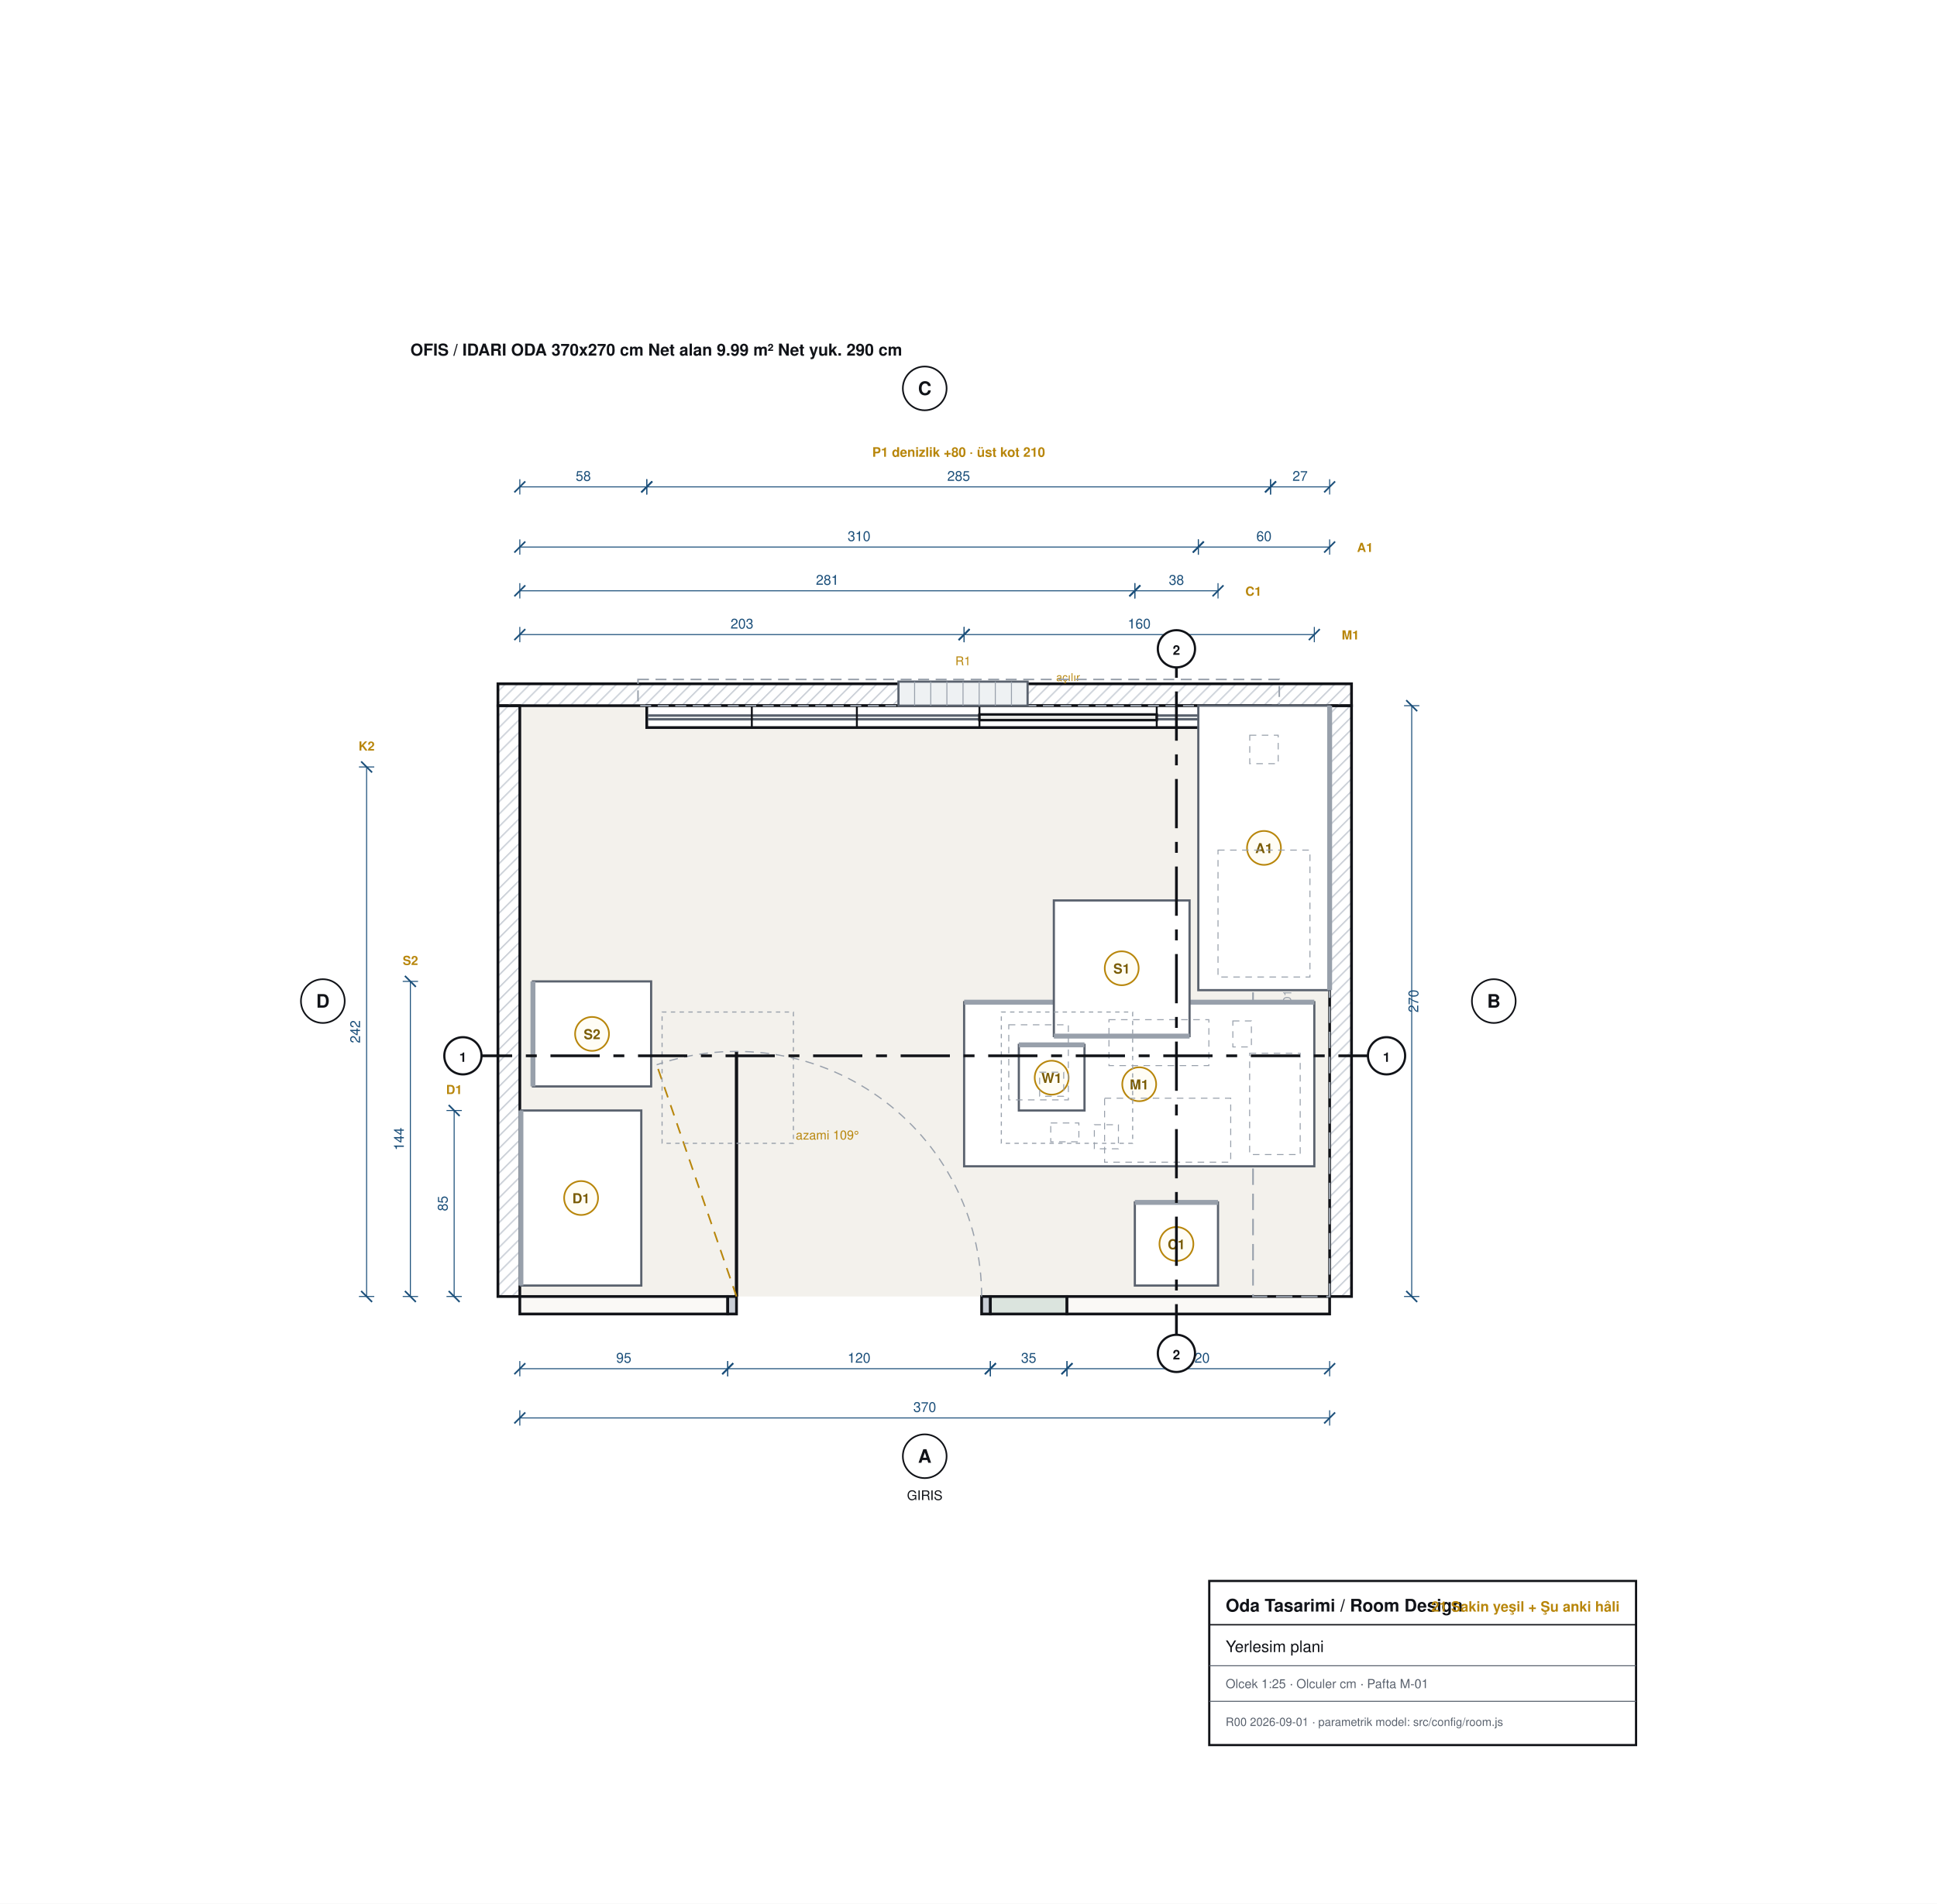
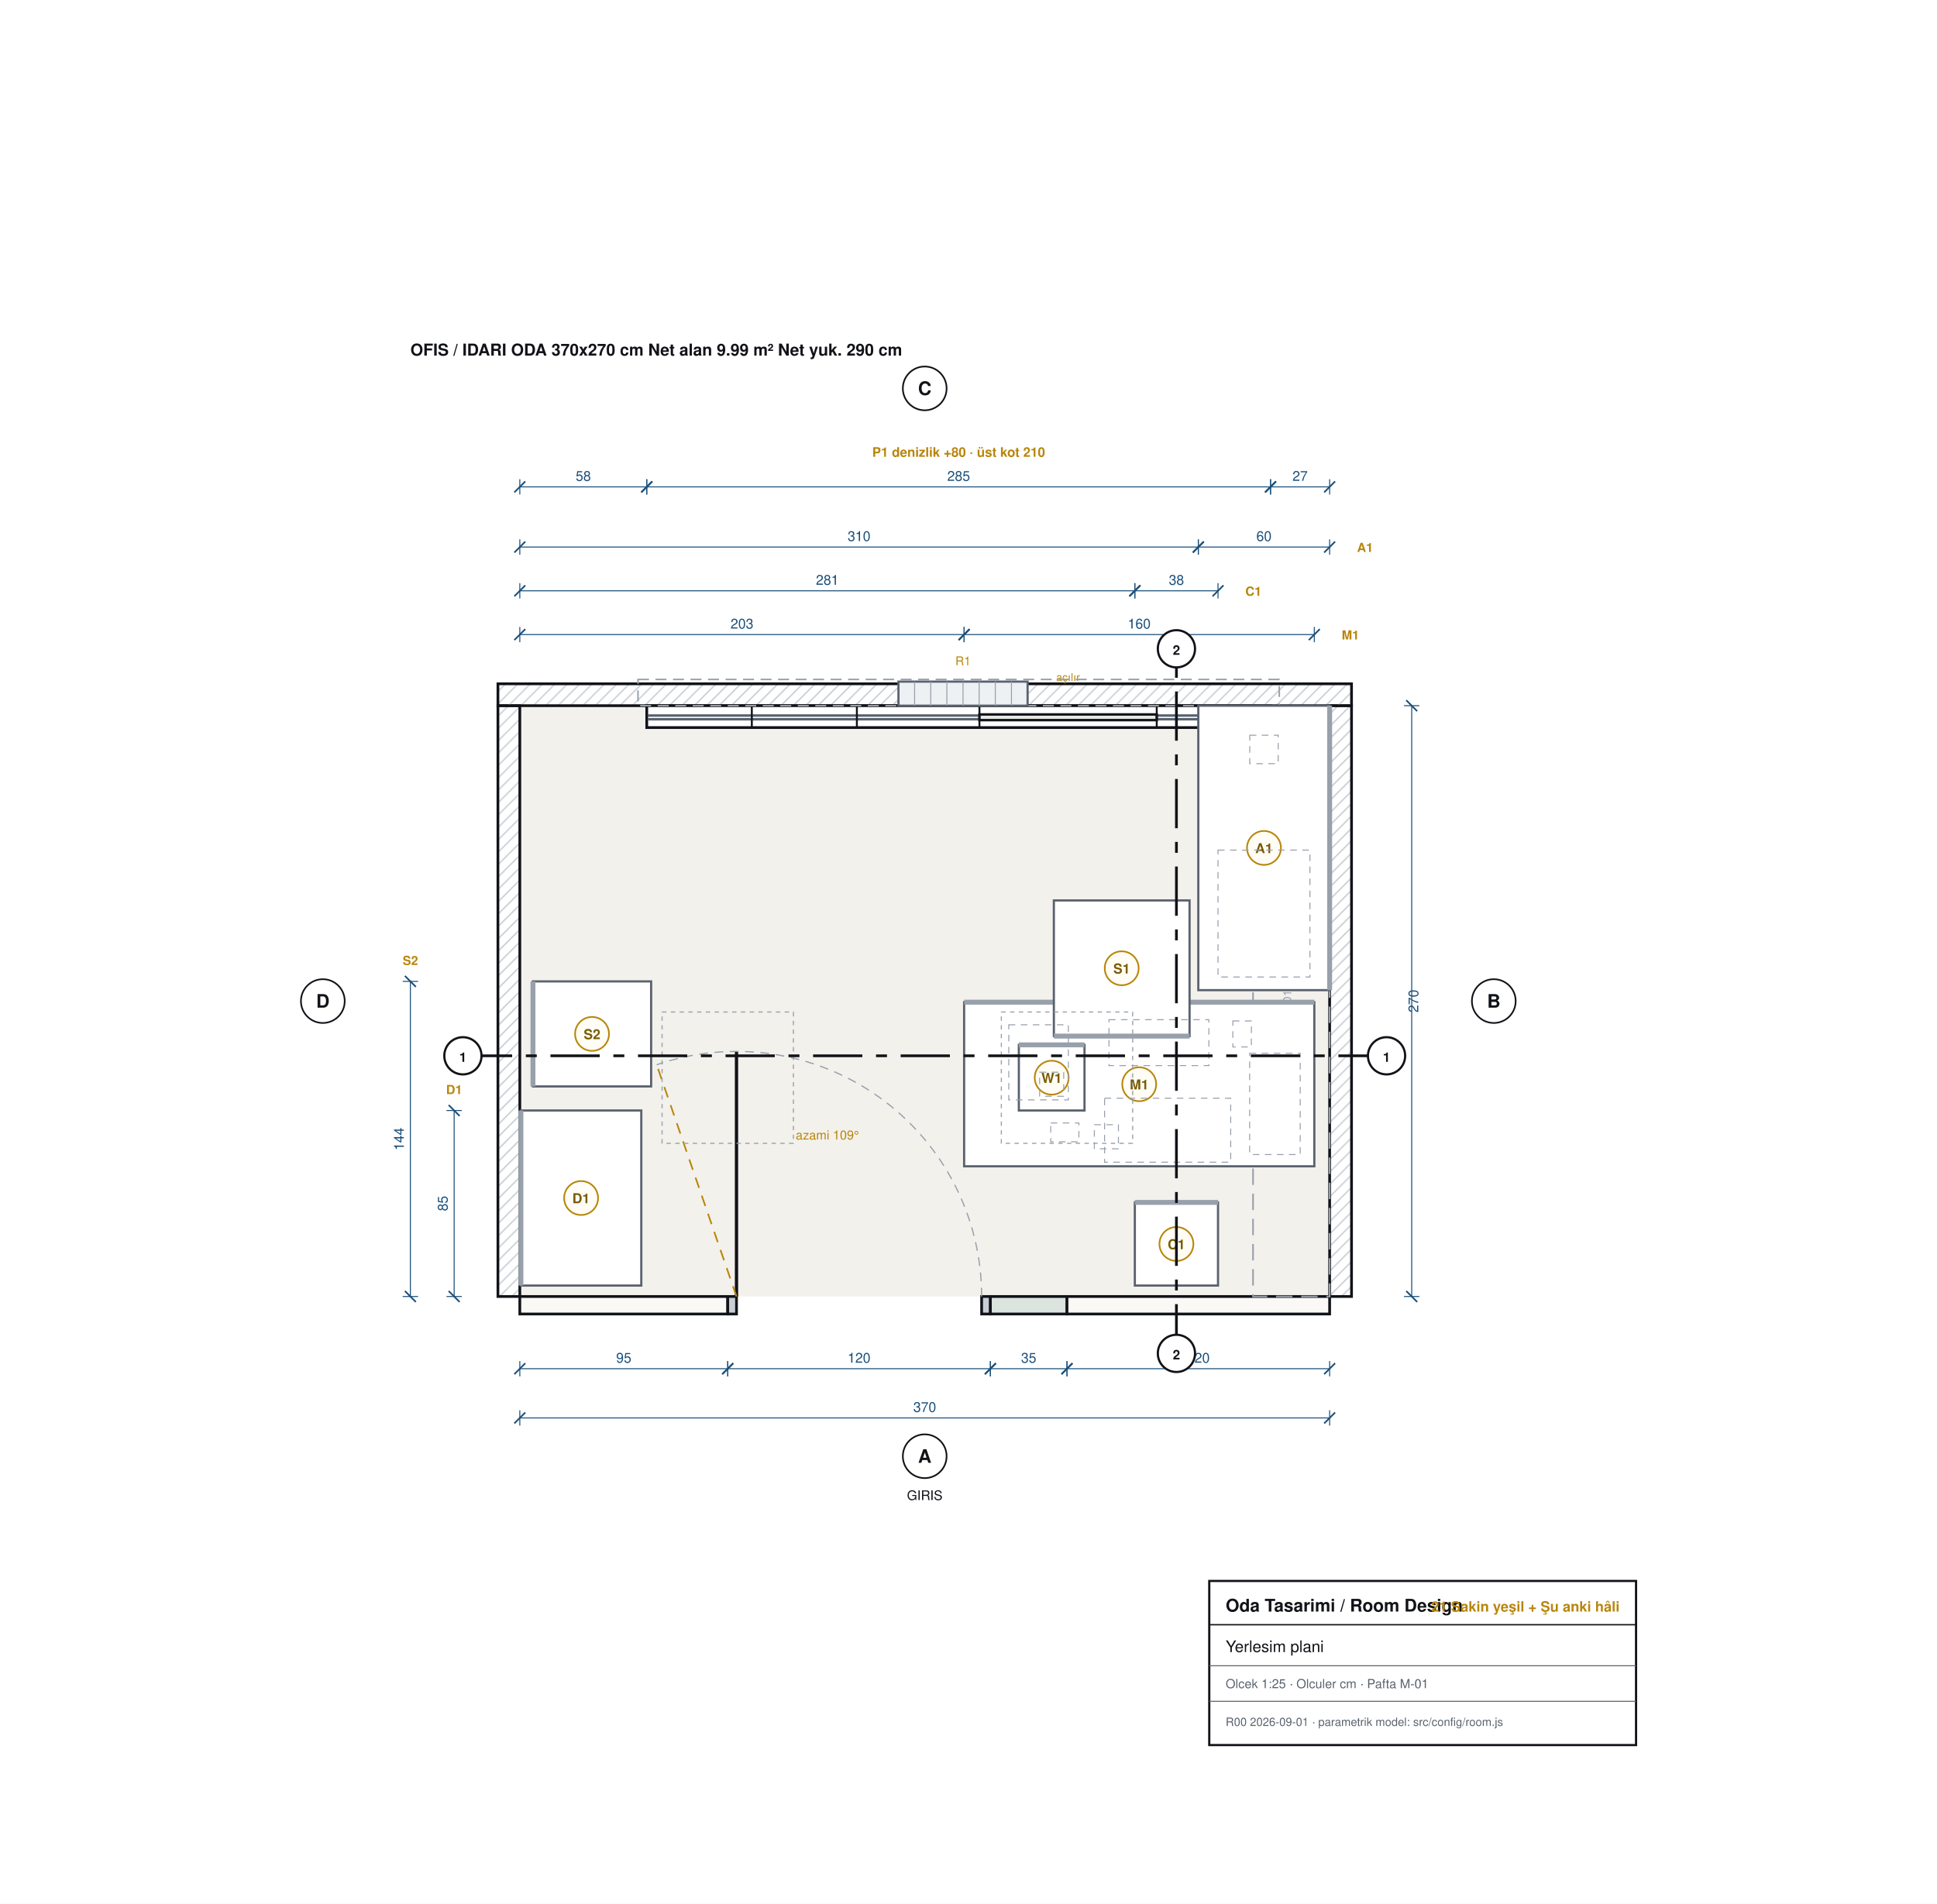
<svg xmlns="http://www.w3.org/2000/svg" width="354mm" height="348mm" viewBox="0 0 354 348" font-family="Helvetica,Arial,sans-serif">
  <rect width="354" height="348" fill="#ffffff" />
  <rect x="95.00" y="129.00" width="148.00" height="108.00" fill="#f3f1ec" stroke="none" stroke-width="0" />
  <defs>
    <pattern id="h" width="1.6" height="1.6" patternTransform="rotate(45)" patternUnits="userSpaceOnUse">
      <line x1="0" y1="0" x2="0" y2="1.6" stroke="#c9ced6" stroke-width="0.5" />
    </pattern>
  </defs>
  <rect x="91.00" y="129.00" width="4.00" height="108.00" fill="url(#h)" stroke="#111318" stroke-width="0.5" />
  <rect x="243.00" y="129.00" width="4.00" height="108.00" fill="url(#h)" stroke="#111318" stroke-width="0.5" />
  <rect x="91.00" y="125.00" width="156.00" height="4.00" fill="url(#h)" stroke="#111318" stroke-width="0.5" />
  <rect x="95.00" y="237.00" width="38.00" height="3.20" fill="#faf9f6" stroke="#111318" stroke-width="0.5" />
  <rect x="133.00" y="237.00" width="1.60" height="3.20" fill="#c9ced6" stroke="#111318" stroke-width="0.5" />
  <rect x="179.40" y="237.00" width="1.60" height="3.20" fill="#c9ced6" stroke="#111318" stroke-width="0.5" />
  <line x1="134.60" y1="237.00" x2="134.60" y2="192.20" stroke="#111318" stroke-width="0.6" />
  <path d="M 179.40 237.00 A 44.80 44.80 0 0 0 120.01 194.64" fill="none" stroke="#98a0ab" stroke-width="0.22" stroke-dasharray="1.6 1.2" />
  <line x1="134.60" y1="237.00" x2="120.01" y2="194.64" stroke="#b8860b" stroke-width="0.3" stroke-dasharray="2 1.5" />
  <text x="151.20" y="208.30" font-size="2.3" fill="#b8860b" text-anchor="middle">azami 109°</text>
  <rect x="181.00" y="237.00" width="14.00" height="3.20" fill="#dbe4de" stroke="#111318" stroke-width="0.5" />
  <rect x="195.00" y="237.00" width="48.00" height="3.20" fill="#faf9f6" stroke="#111318" stroke-width="0.5" />
  <rect x="118.20" y="129.00" width="114.00" height="4.00" fill="#ffffff" stroke="#111318" stroke-width="0.5" />
  <line x1="118.20" y1="130.80" x2="232.20" y2="130.80" stroke="#5a626e" stroke-width="0.45" />
  <line x1="118.20" y1="131.48" x2="232.20" y2="131.48" stroke="#5a626e" stroke-width="0.45" />
  <line x1="118.20" y1="129.00" x2="118.20" y2="133.00" stroke="#111318" stroke-width="0.35" />
  <line x1="137.40" y1="129.00" x2="137.40" y2="133.00" stroke="#111318" stroke-width="0.35" />
  <line x1="156.60" y1="129.00" x2="156.60" y2="133.00" stroke="#111318" stroke-width="0.35" />
  <line x1="179.00" y1="129.00" x2="179.00" y2="133.00" stroke="#111318" stroke-width="0.35" />
  <rect x="179.00" y="130.60" width="32.40" height="1.04" fill="#e8e8e6" stroke="#111318" stroke-width="0.45" />
  <text x="195.20" y="124.50" font-size="2" fill="#b8860b" text-anchor="middle">açılır</text>
  <line x1="211.40" y1="129.00" x2="211.40" y2="133.00" stroke="#111318" stroke-width="0.35" />
  <line x1="232.20" y1="129.00" x2="232.20" y2="133.00" stroke="#111318" stroke-width="0.35" />
  <rect x="116.60" y="124.20" width="117.20" height="4.80" fill="none" stroke="#98a0ab" stroke-width="0.28" stroke-dasharray="2 1.2" />
  <line x1="95.00" y1="87.60" x2="95.00" y2="90.40" stroke="#1b4f7a" stroke-width="0.18" />
  <line x1="118.20" y1="87.60" x2="118.20" y2="90.40" stroke="#1b4f7a" stroke-width="0.18" />
  <line x1="95.00" y1="89.00" x2="118.20" y2="89.00" stroke="#1b4f7a" stroke-width="0.18" />
  <line x1="94.00" y1="90.00" x2="96.00" y2="88.00" stroke="#1b4f7a" stroke-width="0.3" />
  <line x1="117.20" y1="90.00" x2="119.20" y2="88.00" stroke="#1b4f7a" stroke-width="0.3" />
  <text x="106.60" y="87.90" font-size="2.5" fill="#1b4f7a" text-anchor="middle">58</text>
  <line x1="118.20" y1="87.60" x2="118.20" y2="90.40" stroke="#1b4f7a" stroke-width="0.18" />
  <line x1="232.20" y1="87.60" x2="232.20" y2="90.40" stroke="#1b4f7a" stroke-width="0.18" />
  <line x1="118.20" y1="89.00" x2="232.20" y2="89.00" stroke="#1b4f7a" stroke-width="0.18" />
  <line x1="117.20" y1="90.00" x2="119.20" y2="88.00" stroke="#1b4f7a" stroke-width="0.3" />
  <line x1="231.20" y1="90.00" x2="233.20" y2="88.00" stroke="#1b4f7a" stroke-width="0.3" />
  <text x="175.20" y="87.90" font-size="2.5" fill="#1b4f7a" text-anchor="middle">285</text>
  <line x1="232.20" y1="87.60" x2="232.20" y2="90.40" stroke="#1b4f7a" stroke-width="0.18" />
  <line x1="243.00" y1="87.60" x2="243.00" y2="90.40" stroke="#1b4f7a" stroke-width="0.18" />
  <line x1="232.20" y1="89.00" x2="243.00" y2="89.00" stroke="#1b4f7a" stroke-width="0.18" />
  <line x1="231.20" y1="90.00" x2="233.20" y2="88.00" stroke="#1b4f7a" stroke-width="0.3" />
  <line x1="242.00" y1="90.00" x2="244.00" y2="88.00" stroke="#1b4f7a" stroke-width="0.3" />
  <text x="237.60" y="87.90" font-size="2.5" fill="#1b4f7a" text-anchor="middle">27</text>
  <text x="175.20" y="83.50" font-size="2.4" fill="#b8860b" text-anchor="middle" font-weight="700">P1  denizlik +80  ·  üst kot 210</text>
  <rect x="164.20" y="124.60" width="23.60" height="4.40" fill="#eef1f3" stroke="#5a626e" stroke-width="0.4" />
  <line x1="167.15" y1="124.60" x2="167.15" y2="129.00" stroke="#98a0ab" stroke-width="0.18" />
  <line x1="170.10" y1="124.60" x2="170.10" y2="129.00" stroke="#98a0ab" stroke-width="0.18" />
  <line x1="173.05" y1="124.60" x2="173.05" y2="129.00" stroke="#98a0ab" stroke-width="0.18" />
  <line x1="176.00" y1="124.60" x2="176.00" y2="129.00" stroke="#98a0ab" stroke-width="0.18" />
  <line x1="178.95" y1="124.60" x2="178.95" y2="129.00" stroke="#98a0ab" stroke-width="0.18" />
  <line x1="181.90" y1="124.60" x2="181.90" y2="129.00" stroke="#98a0ab" stroke-width="0.18" />
  <line x1="184.85" y1="124.60" x2="184.85" y2="129.00" stroke="#98a0ab" stroke-width="0.18" />
  <text x="176.00" y="121.60" font-size="2.2" fill="#b8860b" text-anchor="middle">R1</text>
  <rect x="229.00" y="129.00" width="14.00" height="108.00" fill="none" stroke="#98a0ab" stroke-width="0.3" stroke-dasharray="3 1.6" />
  <text x="236.00" y="183.00" font-size="2.1" fill="#98a0ab" text-anchor="middle" transform="rotate(-90 236.00 183.00)">AD1</text>
  <rect x="176.20" y="183.20" width="64.00" height="30.00" fill="#ffffff" stroke="#5a626e" stroke-width="0.4" />
  <line x1="176.20" y1="183.20" x2="240.20" y2="183.20" stroke="#98a0ab" stroke-width="0.9" />
  <circle cx="208.20" cy="198.20" r="3.10" fill="#fffdf5" stroke="#b8860b" stroke-width="0.3" />
  <text x="208.20" y="199.15" font-size="2.5" fill="#7a5c05" text-anchor="middle" font-weight="700">M1</text>
  <rect x="95.20" y="203.00" width="22.00" height="32.00" fill="#ffffff" stroke="#5a626e" stroke-width="0.4" />
  <line x1="95.20" y1="203.00" x2="95.20" y2="235.00" stroke="#98a0ab" stroke-width="0.9" />
  <circle cx="106.20" cy="219.00" r="3.10" fill="#fffdf5" stroke="#b8860b" stroke-width="0.3" />
  <text x="106.20" y="219.95" font-size="2.5" fill="#7a5c05" text-anchor="middle" font-weight="700">D1</text>
  <rect x="192.60" y="164.60" width="24.80" height="24.80" fill="#ffffff" stroke="#5a626e" stroke-width="0.4" />
  <line x1="192.60" y1="189.40" x2="217.40" y2="189.40" stroke="#98a0ab" stroke-width="0.9" />
  <circle cx="205.00" cy="177.00" r="3.10" fill="#fffdf5" stroke="#b8860b" stroke-width="0.3" />
  <text x="205.00" y="177.95" font-size="2.5" fill="#7a5c05" text-anchor="middle" font-weight="700">S1</text>
  <rect x="97.40" y="179.40" width="21.60" height="19.20" fill="#ffffff" stroke="#5a626e" stroke-width="0.4" />
  <line x1="97.40" y1="179.40" x2="97.40" y2="198.60" stroke="#98a0ab" stroke-width="0.9" />
  <circle cx="108.20" cy="189.00" r="3.10" fill="#fffdf5" stroke="#b8860b" stroke-width="0.3" />
  <text x="108.20" y="189.95" font-size="2.5" fill="#7a5c05" text-anchor="middle" font-weight="700">S2</text>
  <rect x="219.00" y="129.00" width="24.00" height="52.00" fill="#ffffff" stroke="#5a626e" stroke-width="0.4" />
  <line x1="243.00" y1="129.00" x2="243.00" y2="181.00" stroke="#98a0ab" stroke-width="0.9" />
  <circle cx="231.00" cy="155.00" r="3.10" fill="#fffdf5" stroke="#b8860b" stroke-width="0.3" />
  <text x="231.00" y="155.95" font-size="2.5" fill="#7a5c05" text-anchor="middle" font-weight="700">A1</text>
  <rect x="207.40" y="219.80" width="15.20" height="15.20" fill="#ffffff" stroke="#5a626e" stroke-width="0.4" />
  <line x1="207.40" y1="219.80" x2="222.60" y2="219.80" stroke="#98a0ab" stroke-width="0.9" />
  <circle cx="215.00" cy="227.40" r="3.10" fill="#fffdf5" stroke="#b8860b" stroke-width="0.3" />
  <text x="215.00" y="228.35" font-size="2.5" fill="#7a5c05" text-anchor="middle" font-weight="700">C1</text>
  <rect x="186.20" y="191.00" width="12.00" height="12.00" fill="#ffffff" stroke="#5a626e" stroke-width="0.4" />
  <line x1="186.20" y1="191.00" x2="198.20" y2="191.00" stroke="#98a0ab" stroke-width="0.9" />
  <circle cx="192.20" cy="197.00" r="3.10" fill="#fffdf5" stroke="#b8860b" stroke-width="0.3" />
  <text x="192.20" y="197.95" font-size="2.5" fill="#7a5c05" text-anchor="middle" font-weight="700">W1</text>
  <rect x="201.87" y="200.75" width="23.05" height="11.70" fill="none" stroke="#98a0ab" stroke-width="0.18" stroke-dasharray="1.2 1" />
  <rect x="228.38" y="192.54" width="9.24" height="18.51" fill="none" stroke="#98a0ab" stroke-width="0.18" stroke-dasharray="1.2 1" />
  <rect x="202.67" y="186.40" width="18.26" height="8.39" fill="none" stroke="#98a0ab" stroke-width="0.18" stroke-dasharray="1.2 1" />
  <rect x="225.31" y="186.63" width="3.39" height="4.75" fill="none" stroke="#98a0ab" stroke-width="0.18" stroke-dasharray="1.2 1" />
  <rect x="184.36" y="187.33" width="10.89" height="13.73" fill="none" stroke="#98a0ab" stroke-width="0.18" stroke-dasharray="1.2 1" />
  <rect x="200.00" y="205.60" width="4.40" height="4.40" fill="none" stroke="#98a0ab" stroke-width="0.18" stroke-dasharray="1.2 1" />
  <rect x="192.03" y="205.28" width="5.14" height="3.44" fill="none" stroke="#98a0ab" stroke-width="0.18" stroke-dasharray="1.2 1" />
  <rect x="190.00" y="196.00" width="4.40" height="4.40" fill="none" stroke="#98a0ab" stroke-width="0.18" stroke-dasharray="1.2 1" />
  <rect x="222.60" y="155.40" width="16.80" height="23.20" fill="none" stroke="#98a0ab" stroke-width="0.18" stroke-dasharray="1.2 1" />
  <rect x="228.40" y="134.40" width="5.20" height="5.20" fill="none" stroke="#98a0ab" stroke-width="0.18" stroke-dasharray="1.2 1" />
  <rect x="121.00" y="185.00" width="24.00" height="24.00" fill="none" stroke="#98a0ab" stroke-width="0.2" stroke-dasharray="0.8 0.8" />
  <rect x="183.00" y="185.00" width="24.00" height="24.00" fill="none" stroke="#98a0ab" stroke-width="0.2" stroke-dasharray="0.8 0.8" />
  <line x1="95.00" y1="248.80" x2="95.00" y2="251.60" stroke="#1b4f7a" stroke-width="0.18" />
  <line x1="133.00" y1="248.80" x2="133.00" y2="251.60" stroke="#1b4f7a" stroke-width="0.18" />
  <line x1="95.00" y1="250.20" x2="133.00" y2="250.20" stroke="#1b4f7a" stroke-width="0.18" />
  <line x1="94.00" y1="251.20" x2="96.00" y2="249.20" stroke="#1b4f7a" stroke-width="0.3" />
  <line x1="132.00" y1="251.20" x2="134.00" y2="249.20" stroke="#1b4f7a" stroke-width="0.3" />
  <text x="114.00" y="249.10" font-size="2.5" fill="#1b4f7a" text-anchor="middle">95</text>
  <line x1="133.00" y1="248.80" x2="133.00" y2="251.60" stroke="#1b4f7a" stroke-width="0.18" />
  <line x1="181.00" y1="248.80" x2="181.00" y2="251.60" stroke="#1b4f7a" stroke-width="0.18" />
  <line x1="133.00" y1="250.20" x2="181.00" y2="250.20" stroke="#1b4f7a" stroke-width="0.18" />
  <line x1="132.00" y1="251.20" x2="134.00" y2="249.20" stroke="#1b4f7a" stroke-width="0.3" />
  <line x1="180.00" y1="251.20" x2="182.00" y2="249.20" stroke="#1b4f7a" stroke-width="0.3" />
  <text x="157.00" y="249.10" font-size="2.5" fill="#1b4f7a" text-anchor="middle">120</text>
  <line x1="181.00" y1="248.80" x2="181.00" y2="251.60" stroke="#1b4f7a" stroke-width="0.18" />
  <line x1="195.00" y1="248.80" x2="195.00" y2="251.60" stroke="#1b4f7a" stroke-width="0.18" />
  <line x1="181.00" y1="250.20" x2="195.00" y2="250.20" stroke="#1b4f7a" stroke-width="0.18" />
  <line x1="180.00" y1="251.20" x2="182.00" y2="249.20" stroke="#1b4f7a" stroke-width="0.3" />
  <line x1="194.00" y1="251.20" x2="196.00" y2="249.20" stroke="#1b4f7a" stroke-width="0.3" />
  <text x="188.00" y="249.10" font-size="2.5" fill="#1b4f7a" text-anchor="middle">35</text>
  <line x1="195.00" y1="248.80" x2="195.00" y2="251.60" stroke="#1b4f7a" stroke-width="0.18" />
  <line x1="243.00" y1="248.80" x2="243.00" y2="251.60" stroke="#1b4f7a" stroke-width="0.18" />
  <line x1="195.00" y1="250.20" x2="243.00" y2="250.20" stroke="#1b4f7a" stroke-width="0.18" />
  <line x1="194.00" y1="251.20" x2="196.00" y2="249.20" stroke="#1b4f7a" stroke-width="0.3" />
  <line x1="242.00" y1="251.20" x2="244.00" y2="249.20" stroke="#1b4f7a" stroke-width="0.3" />
  <text x="219.00" y="249.10" font-size="2.5" fill="#1b4f7a" text-anchor="middle">120</text>
  <line x1="95.00" y1="257.80" x2="95.00" y2="260.60" stroke="#1b4f7a" stroke-width="0.18" />
  <line x1="243.00" y1="257.80" x2="243.00" y2="260.60" stroke="#1b4f7a" stroke-width="0.18" />
  <line x1="95.00" y1="259.20" x2="243.00" y2="259.20" stroke="#1b4f7a" stroke-width="0.18" />
  <line x1="94.00" y1="260.20" x2="96.00" y2="258.20" stroke="#1b4f7a" stroke-width="0.3" />
  <line x1="242.00" y1="260.20" x2="244.00" y2="258.20" stroke="#1b4f7a" stroke-width="0.3" />
  <text x="169.00" y="258.10" font-size="2.5" fill="#1b4f7a" text-anchor="middle">370</text>
  <line x1="259.40" y1="129.00" x2="256.60" y2="129.00" stroke="#1b4f7a" stroke-width="0.18" />
  <line x1="259.40" y1="237.00" x2="256.60" y2="237.00" stroke="#1b4f7a" stroke-width="0.18" />
  <line x1="258.00" y1="129.00" x2="258.00" y2="237.00" stroke="#1b4f7a" stroke-width="0.18" />
  <line x1="257.00" y1="128.00" x2="259.00" y2="130.00" stroke="#1b4f7a" stroke-width="0.3" />
  <line x1="257.00" y1="236.00" x2="259.00" y2="238.00" stroke="#1b4f7a" stroke-width="0.3" />
  <text x="259.20" y="183.00" font-size="2.5" fill="#1b4f7a" text-anchor="middle" transform="rotate(-90 259.20 183.00)">270</text>
  <line x1="95.00" y1="114.60" x2="95.00" y2="117.40" stroke="#1b4f7a" stroke-width="0.18" />
  <line x1="176.20" y1="114.60" x2="176.20" y2="117.40" stroke="#1b4f7a" stroke-width="0.18" />
  <line x1="95.00" y1="116.00" x2="176.20" y2="116.00" stroke="#1b4f7a" stroke-width="0.18" />
  <line x1="94.00" y1="117.00" x2="96.00" y2="115.00" stroke="#1b4f7a" stroke-width="0.3" />
  <line x1="175.20" y1="117.00" x2="177.20" y2="115.00" stroke="#1b4f7a" stroke-width="0.3" />
  <text x="135.60" y="114.90" font-size="2.5" fill="#1b4f7a" text-anchor="middle">203</text>
  <line x1="176.20" y1="114.60" x2="176.20" y2="117.40" stroke="#1b4f7a" stroke-width="0.18" />
  <line x1="240.20" y1="114.60" x2="240.20" y2="117.40" stroke="#1b4f7a" stroke-width="0.18" />
  <line x1="176.20" y1="116.00" x2="240.20" y2="116.00" stroke="#1b4f7a" stroke-width="0.18" />
  <line x1="175.20" y1="117.00" x2="177.20" y2="115.00" stroke="#1b4f7a" stroke-width="0.3" />
  <line x1="239.20" y1="117.00" x2="241.20" y2="115.00" stroke="#1b4f7a" stroke-width="0.3" />
  <text x="208.20" y="114.90" font-size="2.5" fill="#1b4f7a" text-anchor="middle">160</text>
  <text x="245.20" y="116.90" font-size="2.3" fill="#b8860b" text-anchor="start" font-weight="700">M1</text>
  <line x1="95.00" y1="106.60" x2="95.00" y2="109.40" stroke="#1b4f7a" stroke-width="0.18" />
  <line x1="207.40" y1="106.60" x2="207.40" y2="109.40" stroke="#1b4f7a" stroke-width="0.18" />
  <line x1="95.00" y1="108.00" x2="207.40" y2="108.00" stroke="#1b4f7a" stroke-width="0.18" />
  <line x1="94.00" y1="109.00" x2="96.00" y2="107.00" stroke="#1b4f7a" stroke-width="0.3" />
  <line x1="206.40" y1="109.00" x2="208.40" y2="107.00" stroke="#1b4f7a" stroke-width="0.3" />
  <text x="151.20" y="106.90" font-size="2.5" fill="#1b4f7a" text-anchor="middle">281</text>
  <line x1="207.40" y1="106.60" x2="207.40" y2="109.40" stroke="#1b4f7a" stroke-width="0.18" />
  <line x1="222.60" y1="106.60" x2="222.60" y2="109.40" stroke="#1b4f7a" stroke-width="0.18" />
  <line x1="207.40" y1="108.00" x2="222.60" y2="108.00" stroke="#1b4f7a" stroke-width="0.18" />
  <line x1="206.40" y1="109.00" x2="208.40" y2="107.00" stroke="#1b4f7a" stroke-width="0.3" />
  <line x1="221.60" y1="109.00" x2="223.60" y2="107.00" stroke="#1b4f7a" stroke-width="0.3" />
  <text x="215.00" y="106.90" font-size="2.5" fill="#1b4f7a" text-anchor="middle">38</text>
  <text x="227.60" y="108.90" font-size="2.3" fill="#b8860b" text-anchor="start" font-weight="700">C1</text>
  <line x1="95.00" y1="98.60" x2="95.00" y2="101.40" stroke="#1b4f7a" stroke-width="0.18" />
  <line x1="219.00" y1="98.60" x2="219.00" y2="101.40" stroke="#1b4f7a" stroke-width="0.18" />
  <line x1="95.00" y1="100.00" x2="219.00" y2="100.00" stroke="#1b4f7a" stroke-width="0.18" />
  <line x1="94.00" y1="101.00" x2="96.00" y2="99.00" stroke="#1b4f7a" stroke-width="0.3" />
  <line x1="218.00" y1="101.00" x2="220.00" y2="99.00" stroke="#1b4f7a" stroke-width="0.3" />
  <text x="157.00" y="98.90" font-size="2.5" fill="#1b4f7a" text-anchor="middle">310</text>
  <line x1="219.00" y1="98.60" x2="219.00" y2="101.40" stroke="#1b4f7a" stroke-width="0.18" />
  <line x1="243.00" y1="98.60" x2="243.00" y2="101.40" stroke="#1b4f7a" stroke-width="0.18" />
  <line x1="219.00" y1="100.00" x2="243.00" y2="100.00" stroke="#1b4f7a" stroke-width="0.18" />
  <line x1="218.00" y1="101.00" x2="220.00" y2="99.00" stroke="#1b4f7a" stroke-width="0.3" />
  <line x1="242.00" y1="101.00" x2="244.00" y2="99.00" stroke="#1b4f7a" stroke-width="0.3" />
  <text x="231.00" y="98.90" font-size="2.5" fill="#1b4f7a" text-anchor="middle">60</text>
  <text x="248.00" y="100.90" font-size="2.3" fill="#b8860b" text-anchor="start" font-weight="700">A1</text>
  <line x1="81.60" y1="203.00" x2="84.40" y2="203.00" stroke="#1b4f7a" stroke-width="0.18" />
  <line x1="81.60" y1="237.00" x2="84.40" y2="237.00" stroke="#1b4f7a" stroke-width="0.18" />
  <line x1="83.00" y1="203.00" x2="83.00" y2="237.00" stroke="#1b4f7a" stroke-width="0.18" />
  <line x1="82.00" y1="202.00" x2="84.00" y2="204.00" stroke="#1b4f7a" stroke-width="0.3" />
  <line x1="82.00" y1="236.00" x2="84.00" y2="238.00" stroke="#1b4f7a" stroke-width="0.3" />
  <text x="81.80" y="220.00" font-size="2.5" fill="#1b4f7a" text-anchor="middle" transform="rotate(-90 81.80 220.00)">85</text>
  <text x="83.00" y="200.00" font-size="2.3" fill="#b8860b" text-anchor="middle" font-weight="700">D1</text>
  <line x1="73.60" y1="179.40" x2="76.40" y2="179.40" stroke="#1b4f7a" stroke-width="0.18" />
  <line x1="73.60" y1="237.00" x2="76.40" y2="237.00" stroke="#1b4f7a" stroke-width="0.18" />
  <line x1="75.00" y1="179.40" x2="75.00" y2="237.00" stroke="#1b4f7a" stroke-width="0.18" />
  <line x1="74.00" y1="178.40" x2="76.00" y2="180.40" stroke="#1b4f7a" stroke-width="0.3" />
  <line x1="74.00" y1="236.00" x2="76.00" y2="238.00" stroke="#1b4f7a" stroke-width="0.3" />
  <text x="73.80" y="208.20" font-size="2.5" fill="#1b4f7a" text-anchor="middle" transform="rotate(-90 73.80 208.20)">144</text>
  <text x="75.00" y="176.40" font-size="2.3" fill="#b8860b" text-anchor="middle" font-weight="700">S2</text>
-   <line x1="65.60" y1="140.20" x2="68.40" y2="140.20" stroke="#1b4f7a" stroke-width="0.18" />
-   <line x1="65.60" y1="237.00" x2="68.40" y2="237.00" stroke="#1b4f7a" stroke-width="0.18" />
-   <line x1="67.00" y1="140.20" x2="67.00" y2="237.00" stroke="#1b4f7a" stroke-width="0.18" />
-   <line x1="66.00" y1="139.20" x2="68.00" y2="141.20" stroke="#1b4f7a" stroke-width="0.3" />
-   <line x1="66.00" y1="236.00" x2="68.00" y2="238.00" stroke="#1b4f7a" stroke-width="0.3" />
-   <text x="65.80" y="188.60" font-size="2.5" fill="#1b4f7a" text-anchor="middle" transform="rotate(-90 65.80 188.60)">242</text>
-   <text x="67.00" y="137.20" font-size="2.3" fill="#b8860b" text-anchor="middle" font-weight="700">K2</text>
  <line x1="84.60" y1="193.00" x2="253.40" y2="193.00" stroke="#111318" stroke-width="0.5" stroke-dasharray="9 2.5 2 2.5" />
  <circle cx="84.60" cy="193.00" r="3.40" fill="#fff" stroke="#111318" stroke-width="0.4" />
  <text x="84.60" y="194.10" font-size="2.4" fill="#111318" text-anchor="middle" font-weight="700">1</text>
  <circle cx="253.40" cy="193.00" r="3.40" fill="#fff" stroke="#111318" stroke-width="0.4" />
  <text x="253.40" y="194.10" font-size="2.4" fill="#111318" text-anchor="middle" font-weight="700">1</text>
  <line x1="215.00" y1="247.40" x2="215.00" y2="118.60" stroke="#111318" stroke-width="0.5" stroke-dasharray="9 2.5 2 2.5" />
  <circle cx="215.00" cy="247.40" r="3.40" fill="#fff" stroke="#111318" stroke-width="0.4" />
  <text x="215.00" y="248.50" font-size="2.4" fill="#111318" text-anchor="middle" font-weight="700">2</text>
  <circle cx="215.00" cy="118.60" r="3.40" fill="#fff" stroke="#111318" stroke-width="0.4" />
  <text x="215.00" y="119.70" font-size="2.4" fill="#111318" text-anchor="middle" font-weight="700">2</text>
  <circle cx="169.00" cy="266.20" r="4.00" fill="#fff" stroke="#111318" stroke-width="0.3" />
  <text x="169.00" y="267.40" font-size="3.4" fill="#111318" text-anchor="middle" font-weight="700">A</text>
  <circle cx="273.00" cy="183.00" r="4.00" fill="#fff" stroke="#111318" stroke-width="0.3" />
  <text x="273.00" y="184.20" font-size="3.4" fill="#111318" text-anchor="middle" font-weight="700">B</text>
  <circle cx="169.00" cy="71.00" r="4.00" fill="#fff" stroke="#111318" stroke-width="0.3" />
  <text x="169.00" y="72.20" font-size="3.4" fill="#111318" text-anchor="middle" font-weight="700">C</text>
  <circle cx="59.00" cy="183.00" r="4.00" fill="#fff" stroke="#111318" stroke-width="0.3" />
  <text x="59.00" y="184.20" font-size="3.4" fill="#111318" text-anchor="middle" font-weight="700">D</text>
  <text x="169.00" y="274.20" font-size="2.4" fill="#111318" text-anchor="middle">GIRIS</text>
  <text x="75.00" y="65.00" font-size="3" fill="#111318" text-anchor="start" font-weight="700">OFIS / IDARI ODA   370x270 cm   Net alan 9.99 m²   Net yuk. 290 cm</text>
  <rect x="221.00" y="289.00" width="78.00" height="30.00" fill="#ffffff" stroke="#111318" stroke-width="0.4" />
  <line x1="221.00" y1="297.00" x2="299.00" y2="297.00" stroke="#111318" stroke-width="0.25" />
  <line x1="221.00" y1="304.50" x2="299.00" y2="304.50" stroke="#5a626e" stroke-width="0.18" />
  <line x1="221.00" y1="311.00" x2="299.00" y2="311.00" stroke="#5a626e" stroke-width="0.18" />
  <text x="224.00" y="294.60" font-size="3.2" fill="#111318" text-anchor="start" font-weight="700">Oda Tasarimi / Room Design</text>
  <text x="224.00" y="302.00" font-size="2.9" fill="#111318" text-anchor="start">Yerlesim plani</text>
  <text x="224.00" y="308.60" font-size="2.3" fill="#5a626e" text-anchor="start">Olcek 1:25  ·  Olculer cm  ·  Pafta M-01</text>
  <text x="296.00" y="294.60" font-size="2.6" fill="#b8860b" text-anchor="end" font-weight="700">21 Sakin yeşil + Şu anki hâli</text>
  <text x="224.00" y="315.50" font-size="2.1" fill="#5a626e" text-anchor="start">R00  2026-09-01  ·  parametrik model: src/config/room.js</text>
</svg>
